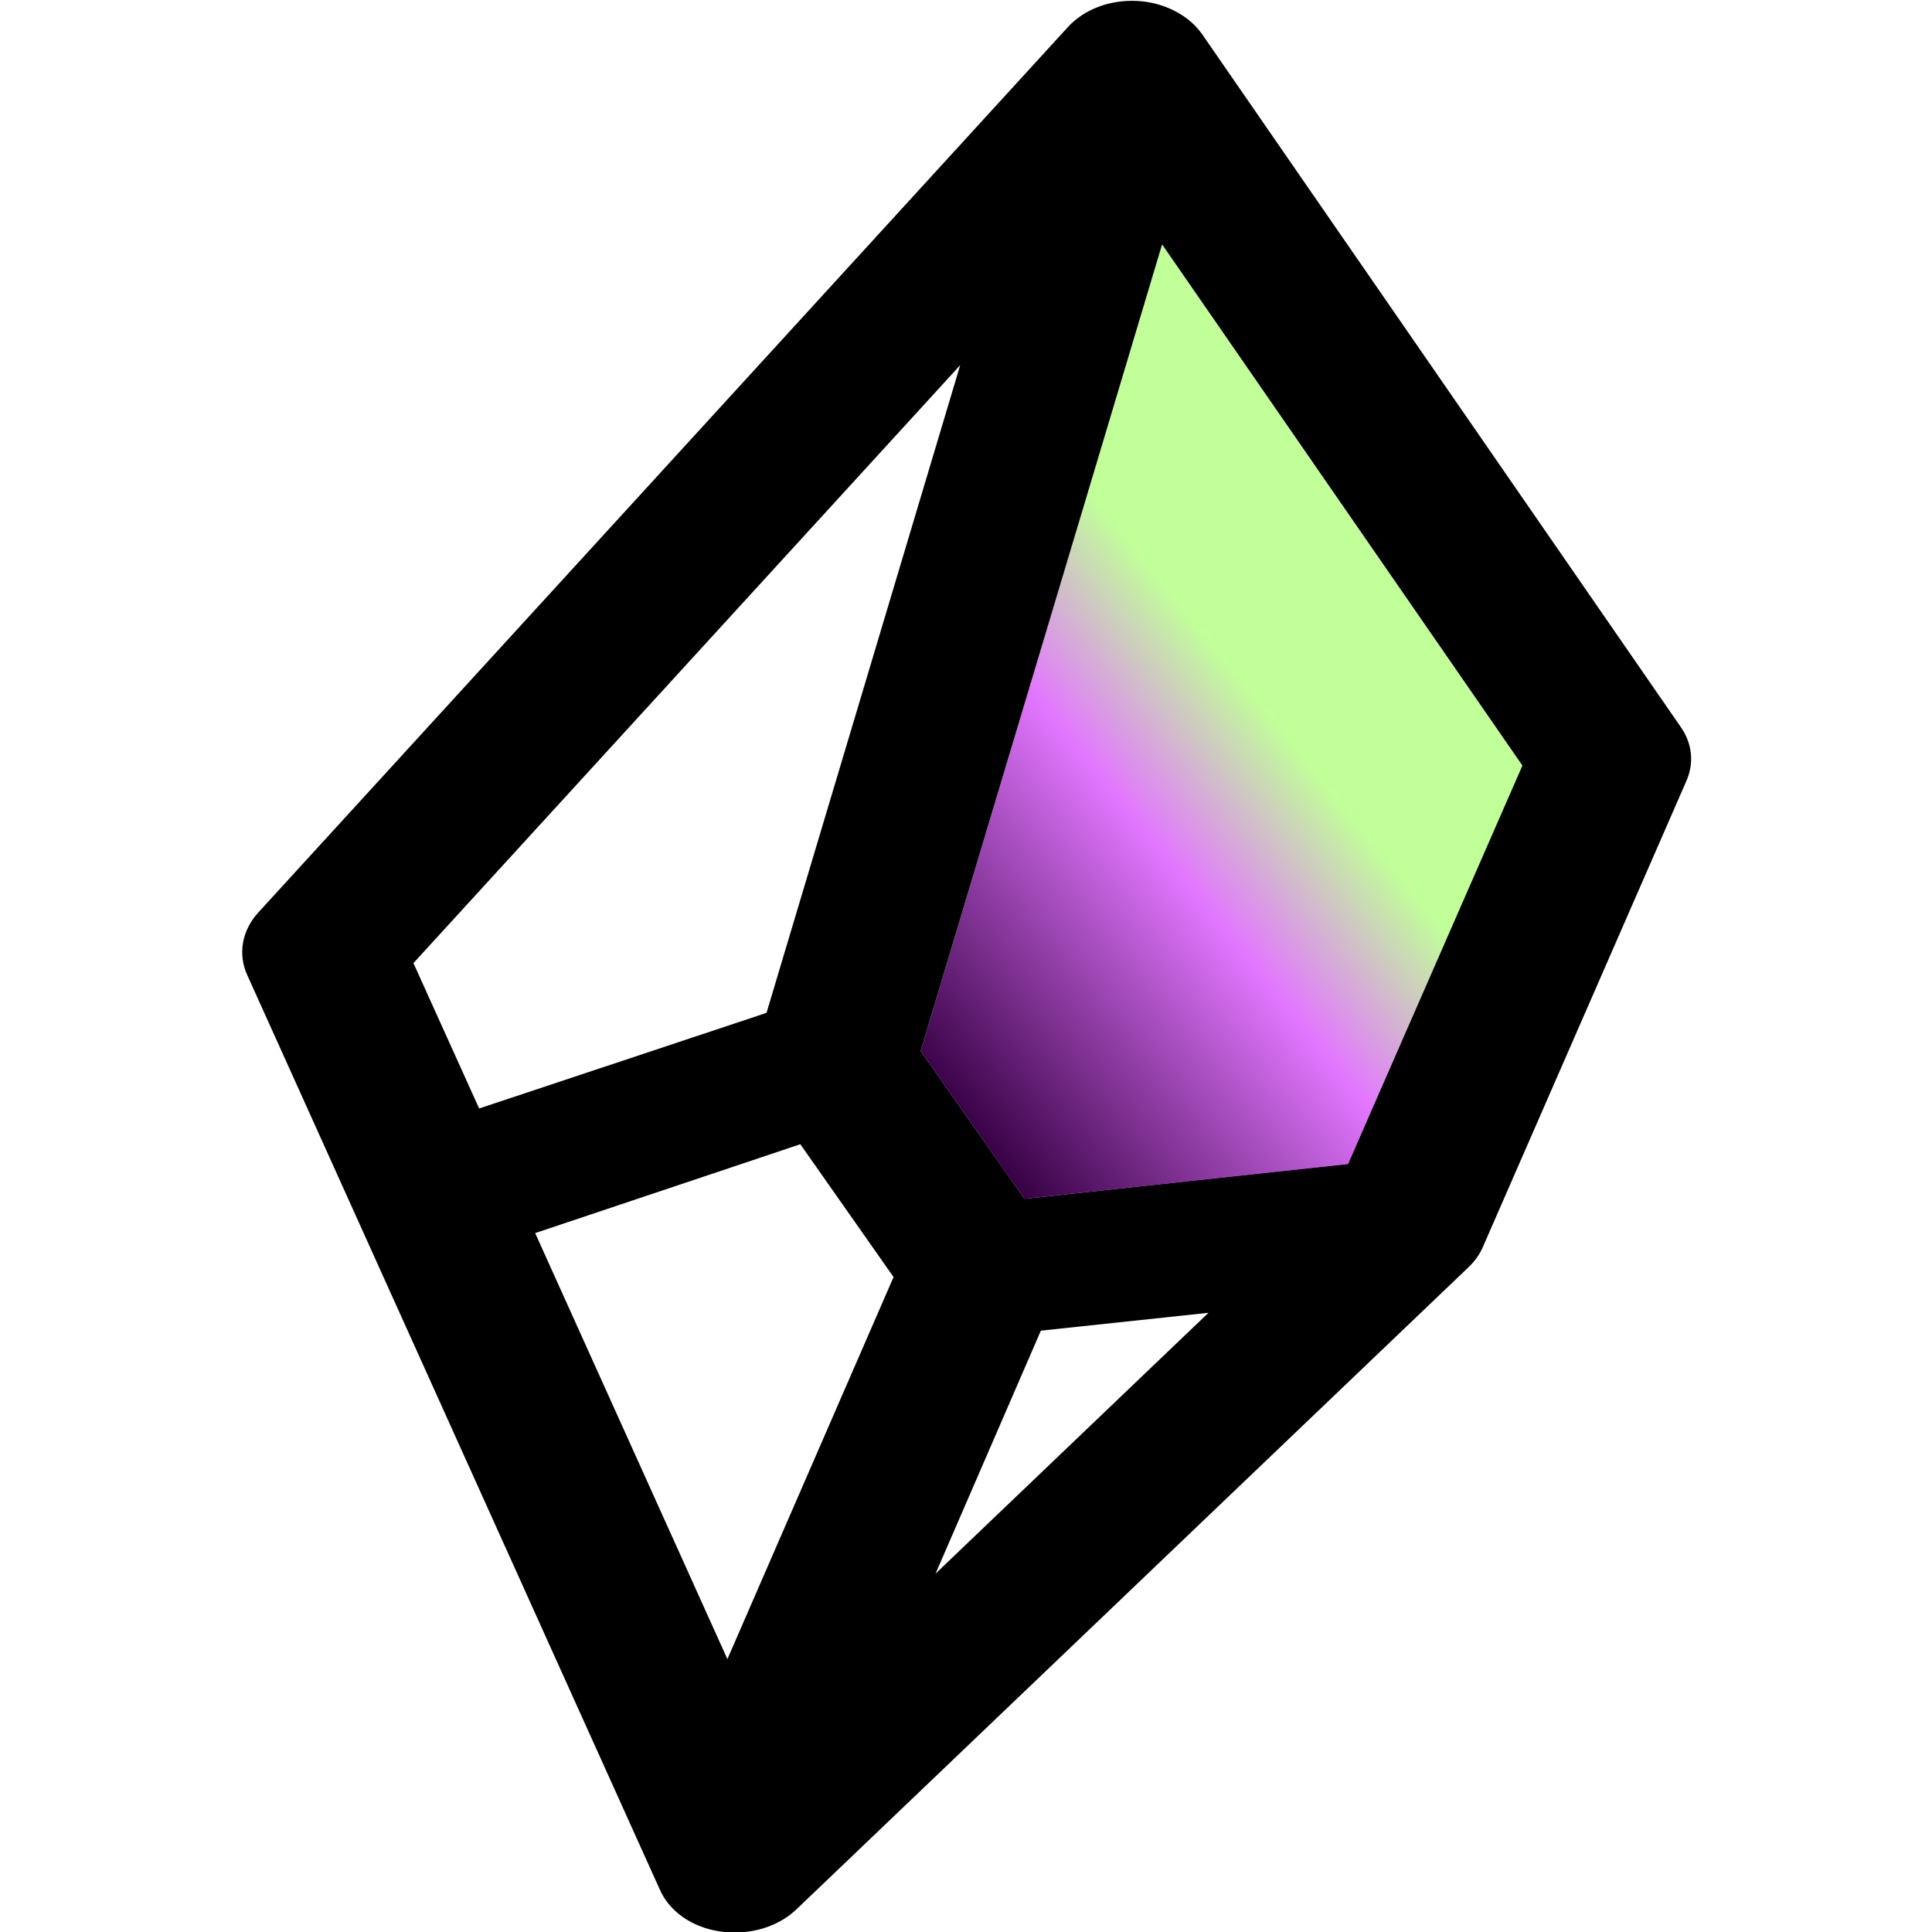
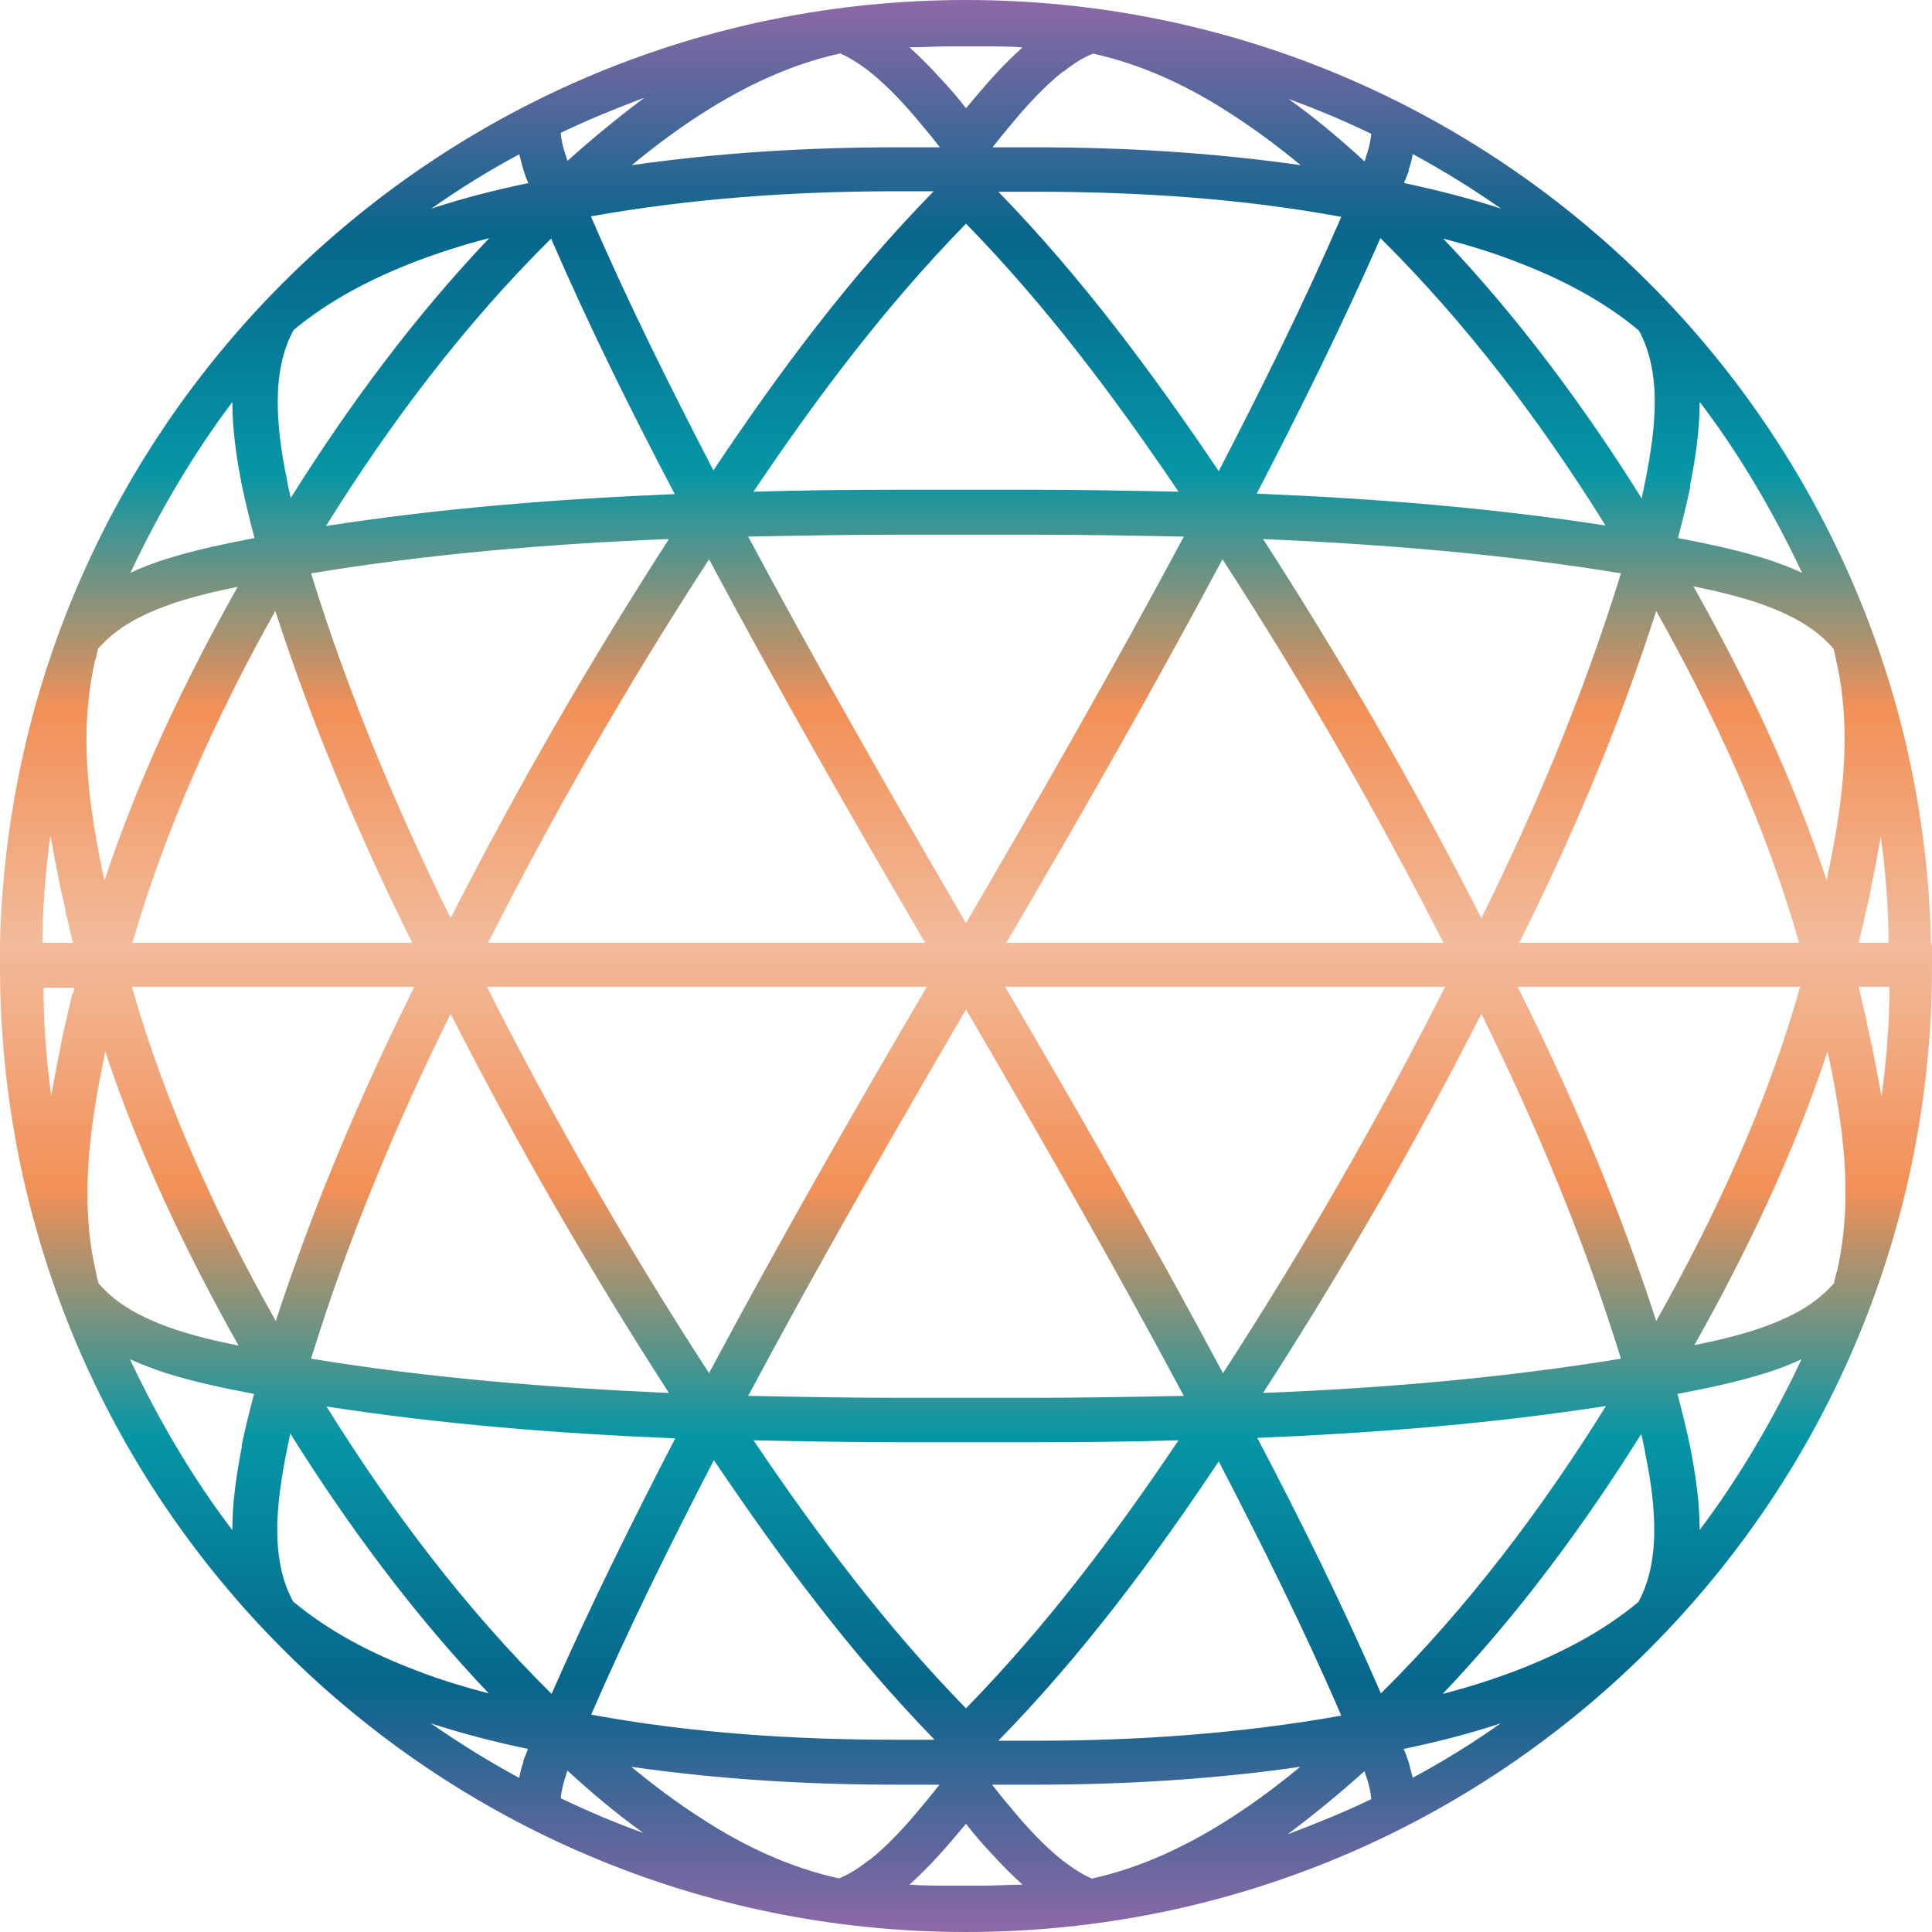
<svg xmlns="http://www.w3.org/2000/svg" id="Layer_2_copy_2" version="1.1" viewBox="0 0 40 40">
  <defs>
    <style>
      .st0 {
        fill: url(#linear-gradient);
      }
+ 
+       .st1 {
+         fill: url(#New_Gradient_Swatch_1);
+       }
    </style>
-     <linearGradient id="linear-gradient" x1="18.09" y1="20.97" x2="29.48" y2="11.75" gradientUnits="userSpaceOnUse">
-       <stop offset="0" stop-color="#370044" />
-       <stop offset=".46" stop-color="#e277ff" />
-       <stop offset=".7" stop-color="#c1ff99" />
+     <linearGradient id="linear-gradient" x1="20" y1="19.53" x2="20" y2="0" gradientUnits="userSpaceOnUse">
+       <stop offset="0" stop-color="#f2bb9b" />
+       <stop offset=".25" stop-color="#f29057" />
+       <stop offset=".5" stop-color="#0596a6" />
+       <stop offset=".75" stop-color="#07668c" />
+       <stop offset="1" stop-color="#8d68a6" />
+     </linearGradient>
+     <linearGradient id="New_Gradient_Swatch_1" data-name="New Gradient Swatch 1" x1="20" y1="40" x2="20" y2="19.53" gradientUnits="userSpaceOnUse">
+       <stop offset="0" stop-color="#8d68a6" />
+       <stop offset=".25" stop-color="#07668c" />
+       <stop offset=".5" stop-color="#0596a6" />
+       <stop offset=".75" stop-color="#f29057" />
+       <stop offset="1" stop-color="#f2bb9b" />
    </linearGradient>
  </defs>
-   <polygon class="st0" points="24.06 5.06 31.52 15.85 27.91 24.1 21.21 24.82 19.06 21.76 24.06 5.06" />
-   <path d="M16.57,23.69l-5.49,1.84,3.98,8.82,3.44-7.91-1.93-2.75ZM15.87,20.97l4.01-13.41-11.32,12.38,1.36,3.01,5.95-1.98ZM25.02,27.18l-3.47.37-2.18,5.03,5.65-5.4ZM21.21,24.82l6.7-.72,3.61-8.25-7.46-10.79-5,16.7,2.15,3.06ZM34.79,15.04c.25.35.29.76.12,1.14l-4.21,9.64c-.07.16-.17.3-.31.43l-13.91,13.29c-.32.3-.78.47-1.26.47-.1,0-.2,0-.3-.02-.58-.08-1.06-.41-1.26-.87L5.12,20.19c-.2-.44-.11-.93.23-1.3L22.11.56c.34-.37.87-.57,1.44-.54.55.03,1.06.29,1.34.69l9.9,14.33Z" />
+   <path class="st0" d="M1.05,17.32c.06.34.12.67.19,1,0,.02,0,.04.01.06.04.17.08.33.11.5,0,.03.01.07.02.1.04.15.07.3.11.46,0,.03.02.06.02.09h1.23c.68-2.37,1.74-4.71,2.96-6.88.77,2.37,1.73,4.65,2.84,6.88h1.56c1.38-2.73,2.91-5.38,4.58-7.95,1.43,2.68,2.94,5.32,4.48,7.95h1.67c1.54-2.63,3.05-5.27,4.48-7.95,1.67,2.57,3.19,5.22,4.58,7.95h1.56c1.11-2.23,2.08-4.51,2.84-6.88,1.22,2.17,2.29,4.5,2.96,6.88h1.23s.02-.06.02-.09c.04-.15.07-.3.11-.46,0-.03.01-.06.02-.1.04-.17.08-.33.11-.5,0-.02,0-.04.01-.06.07-.33.13-.67.19-1,.1.73.16,1.47.16,2.2h.88C39.74,8.7,30.89,0,20,0S.26,8.7,0,19.53h.88c0-.73.06-1.47.16-2.2ZM37.96,13.43c.02.07.04.15.05.22.13.54.18,1.09.18,1.65,0,.92-.15,1.88-.35,2.82,0,.02,0,.04-.01.06,0,.02,0,.04-.01.05-.7-2.12-1.68-4.17-2.76-6.09.22.05.45.09.67.15.57.14,1.12.33,1.56.59.27.16.49.34.66.54ZM34.99,10.06c.11-.56.2-1.15.2-1.74h0c.83,1.09,1.53,2.29,2.12,3.54-.24-.11-.48-.2-.72-.28-.63-.2-1.28-.33-1.85-.44.09-.34.18-.7.26-1.08ZM9.33,19.01c-1.14-2.31-2.13-4.68-2.89-7.14,2.44-.4,4.91-.61,7.41-.71-1.64,2.54-3.15,5.16-4.52,7.85ZM12.23,4.48c2.07-.37,4.19-.52,6.32-.52.26,0,.52,0,.78,0-1.73,1.77-3.2,3.74-4.56,5.78-.9-1.74-1.77-3.48-2.54-5.27ZM20,4.63c1.65,1.69,3.07,3.58,4.4,5.55-1-.02-2.01-.04-3.01-.04-.46,0-.92,0-1.39,0-.46,0-.92,0-1.39,0-1.01,0-2.01.01-3.01.04,1.33-1.98,2.75-3.86,4.4-5.55ZM20,19.11s0,0,0,0c0,0,0,0,0,0-1.55-2.65-3.07-5.31-4.51-8,1.04-.02,2.08-.04,3.12-.04.46,0,.92,0,1.39,0,.46,0,.92,0,1.39,0,1.04,0,2.08.02,3.12.04-1.44,2.69-2.96,5.35-4.51,8ZM25.23,9.75c-1.37-2.03-2.83-4-4.56-5.78.26,0,.52,0,.78,0,2.13,0,4.26.14,6.32.52-.77,1.78-1.64,3.53-2.54,5.27ZM30.67,19.01c-1.37-2.69-2.88-5.31-4.52-7.85,2.5.11,4.97.31,7.41.71-.76,2.46-1.74,4.82-2.89,7.14ZM33.93,6.84c.23.42.33.92.33,1.49,0,.5-.08,1.03-.18,1.55-.03.15-.06.29-.09.44-1.19-1.9-2.55-3.74-4.11-5.38.5.13,1,.28,1.49.47.95.36,1.83.82,2.57,1.44ZM29.16,3.53c.04-.11.07-.22.09-.34.63.34,1.24.72,1.83,1.13-.67-.22-1.35-.39-2.01-.53.03-.09.07-.17.1-.26ZM33.24,10.88c-2.39-.37-4.8-.56-7.22-.66.9-1.74,1.77-3.49,2.56-5.29,1.78,1.76,3.33,3.81,4.66,5.95ZM28.39,2.76c-.01.15-.05.32-.11.49,0,.03-.02.06-.03.09-.49-.45-1.01-.89-1.57-1.29.58.21,1.15.45,1.71.72ZM22.01,1.49c.21-.17.42-.3.62-.38,1,.22,1.96.66,2.86,1.25.5.32.98.68,1.44,1.06-1.81-.26-3.65-.37-5.48-.37-.3,0-.6,0-.9,0,.11-.14.22-.28.34-.42.35-.43.74-.85,1.12-1.15ZM19.64.96c.12,0,.24,0,.36,0,.12,0,.24,0,.36,0,.27,0,.54,0,.81.02-.21.19-.42.4-.61.61-.2.22-.38.44-.56.65-.17-.22-.36-.44-.56-.65-.19-.21-.4-.42-.61-.61.27,0,.54-.02.81-.02ZM17.38,1.1c.19.08.4.21.62.38.38.3.77.72,1.12,1.15.12.14.23.28.34.42-.3,0-.6,0-.9,0-1.83,0-3.67.11-5.48.37.46-.38.94-.74,1.44-1.06.9-.58,1.86-1.03,2.86-1.25ZM13.32,2.04c-.55.41-1.08.85-1.57,1.29-.01-.03-.02-.06-.03-.09-.06-.17-.1-.34-.11-.49.56-.27,1.13-.5,1.71-.72ZM13.97,10.23c-2.42.1-4.83.29-7.22.66,1.33-2.14,2.88-4.19,4.66-5.95.78,1.8,1.65,3.56,2.56,5.29ZM10.75,3.19c.03.12.06.23.09.34.03.09.06.18.1.26-.67.14-1.35.31-2.01.53.58-.41,1.19-.79,1.83-1.13ZM6.07,6.84c.74-.62,1.63-1.08,2.57-1.44.48-.18.98-.34,1.49-.47-1.56,1.64-2.92,3.48-4.11,5.38-.03-.14-.07-.29-.09-.44-.11-.52-.18-1.06-.18-1.55,0-.56.1-1.07.33-1.49ZM4.81,8.31h0c0,.6.09,1.19.2,1.75.08.38.17.74.26,1.08-.57.11-1.22.24-1.85.44-.25.08-.49.17-.72.28.59-1.25,1.29-2.45,2.12-3.55ZM1.98,13.65c.02-.07.03-.14.05-.22.18-.2.4-.39.66-.54.44-.26.99-.45,1.56-.59.22-.06.45-.1.67-.15-1.08,1.92-2.06,3.97-2.76,6.09,0-.02,0-.04-.01-.05,0-.02,0-.04-.01-.06-.2-.94-.35-1.9-.35-2.82,0-.56.06-1.12.18-1.65Z" />
+   <path class="st1" d="M39.99,19.57s0-.03,0-.05H0s0,.03,0,.05c0,.14,0,.28,0,.43,0,11.05,8.95,20,20,20s20-8.95,20-20c0-.14,0-.28,0-.43ZM22.06,20.43c1.56,0,3.11,0,4.66,0,1.07,0,2.14,0,3.2,0,0,0,0,0,0,0-1.39,2.75-2.92,5.41-4.6,8-1.44-2.7-2.96-5.35-4.51-8h1.25ZM30.67,20.99c1.14,2.31,2.13,4.68,2.89,7.14-2.44.4-4.91.61-7.41.71,1.64-2.54,3.15-5.16,4.52-7.85ZM20,20.9s0,0,0,0c1.55,2.65,3.07,5.31,4.51,8-1.04.02-2.08.04-3.12.04-.46,0-.92,0-1.39,0-.46,0-.92,0-1.39,0-1.04,0-2.08-.02-3.12-.04,1.44-2.69,2.96-5.35,4.51-8,0,0,0,0,0,0ZM15.6,29.82c1,.02,2.01.04,3.01.04.46,0,.92,0,1.39,0,.46,0,.92,0,1.39,0,1.01,0,2.01-.01,3.01-.04-1.33,1.98-2.75,3.86-4.4,5.55-1.65-1.69-3.07-3.58-4.4-5.55ZM19.34,36.02c-.26,0-.52,0-.78,0-2.13,0-4.26-.14-6.32-.52.77-1.78,1.64-3.53,2.54-5.27,1.37,2.03,2.83,4,4.56,5.78ZM25.23,30.25c.9,1.74,1.77,3.48,2.54,5.27-2.07.37-4.19.52-6.32.52-.26,0-.52,0-.78,0,1.73-1.77,3.2-3.74,4.56-5.78ZM13.28,20.43c1.55,0,3.1,0,4.66,0h1.25c-1.55,2.64-3.07,5.3-4.51,8-1.68-2.59-3.21-5.25-4.6-8,0,0,0,0,0,0,1.07,0,2.13,0,3.2,0ZM13.85,28.84c-2.5-.11-4.97-.31-7.41-.71.76-2.46,1.74-4.82,2.89-7.14,1.37,2.69,2.88,5.31,4.52,7.85ZM1.5,20.57c-.04.15-.07.3-.11.46,0,.03-.01.06-.02.1-.04.17-.08.33-.11.5,0,.02,0,.04-.01.06-.07.33-.13.67-.19,1-.1-.74-.16-1.49-.16-2.24h.64s-.02.08-.03.13ZM2.04,26.57c-.02-.07-.04-.15-.05-.22-.13-.54-.18-1.09-.18-1.65,0-.92.15-1.88.35-2.82,0-.02,0-.04.01-.06,0-.02,0-.04.01-.05.7,2.12,1.68,4.17,2.76,6.09-.22-.05-.45-.09-.67-.15-.57-.14-1.12-.33-1.56-.59-.27-.16-.49-.34-.66-.54ZM5.01,29.94c-.11.56-.2,1.15-.2,1.74h0c-.83-1.09-1.53-2.29-2.12-3.54.24.11.48.2.72.28.63.2,1.28.33,1.85.44-.09.34-.18.7-.26,1.08ZM2.73,20.43c.53,0,1.05,0,1.58,0,1.02,0,2.04,0,3.07,0,.4,0,.8,0,1.2,0,0,0,0,0,0,0-1.12,2.24-2.09,4.54-2.87,6.92-1.23-2.18-2.3-4.53-2.98-6.92ZM6.07,33.16c-.23-.42-.33-.92-.33-1.49,0-.5.08-1.03.18-1.55.03-.15.06-.29.09-.44,1.19,1.9,2.55,3.74,4.11,5.38-.5-.13-1-.28-1.49-.47-.95-.36-1.83-.82-2.57-1.44ZM10.84,36.47c-.04.11-.07.22-.09.34-.63-.34-1.24-.72-1.83-1.13.67.22,1.35.39,2.01.53-.03.09-.07.17-.1.26ZM6.76,29.12c2.39.37,4.8.56,7.22.66-.9,1.74-1.77,3.49-2.56,5.29-1.78-1.76-3.33-3.81-4.66-5.95ZM11.61,37.24c.01-.15.05-.32.11-.49,0-.03.02-.06.03-.09.49.45,1.01.89,1.57,1.29-.58-.21-1.15-.45-1.71-.72ZM17.99,38.51c-.21.17-.42.3-.62.38-1-.22-1.96-.66-2.86-1.25-.5-.32-.98-.68-1.44-1.06,1.81.26,3.65.37,5.48.37.3,0,.6,0,.9,0-.11.14-.22.28-.34.42-.35.43-.74.85-1.12,1.15ZM20.36,39.04c-.12,0-.24,0-.36,0-.12,0-.24,0-.36,0-.27,0-.54,0-.81-.02.21-.19.42-.4.61-.61.2-.22.38-.44.56-.65.17.22.36.44.56.65.19.21.4.42.61.61-.27,0-.54.02-.81.02ZM22.62,38.9c-.19-.08-.4-.21-.62-.38-.38-.3-.77-.72-1.12-1.15-.12-.14-.23-.28-.34-.42.3,0,.6,0,.9,0,1.83,0,3.67-.11,5.48-.37-.46.38-.94.74-1.44,1.06-.9.58-1.86,1.03-2.86,1.25ZM26.68,37.96c.55-.41,1.08-.85,1.57-1.29.01.03.02.06.03.09.06.17.1.34.11.49-.56.27-1.13.5-1.71.72ZM26.03,29.77c2.42-.1,4.83-.29,7.22-.66-1.33,2.14-2.88,4.19-4.66,5.95-.78-1.8-1.65-3.56-2.56-5.29ZM29.25,36.81c-.03-.12-.06-.23-.09-.34-.03-.09-.06-.18-.1-.26.67-.14,1.35-.31,2.01-.53-.58.41-1.19.79-1.83,1.13ZM33.93,33.16c-.74.62-1.63,1.08-2.57,1.44-.48.18-.98.34-1.49.47,1.56-1.64,2.92-3.48,4.11-5.38.03.14.07.29.09.44.11.52.18,1.06.18,1.55,0,.56-.1,1.07-.33,1.49ZM31.42,20.43s0,0,0,0c.4,0,.8,0,1.2,0,1.02,0,2.04,0,3.07,0,.53,0,1.05,0,1.58,0-.67,2.39-1.75,4.74-2.98,6.92-.77-2.38-1.75-4.68-2.87-6.92ZM35.19,31.69h0c0-.6-.09-1.19-.2-1.75-.08-.38-.17-.74-.26-1.08.57-.11,1.22-.24,1.85-.44.25-.08.49-.17.72-.28-.59,1.25-1.29,2.45-2.12,3.55ZM38.02,26.35c-.02.07-.03.14-.05.22-.18.2-.4.39-.66.54-.44.26-.99.45-1.56.59-.22.06-.45.1-.67.15,1.08-1.92,2.06-3.97,2.76-6.09,0,.02,0,.04.01.05,0,.02,0,.04.01.06.2.94.35,1.9.35,2.82,0,.56-.06,1.12-.18,1.65ZM38.95,22.68c-.06-.34-.12-.67-.19-1,0-.02,0-.04-.01-.06-.04-.17-.08-.33-.11-.5,0-.03-.01-.07-.02-.1-.04-.15-.07-.3-.11-.46,0-.04-.02-.08-.03-.13h.64c0,.74-.06,1.49-.16,2.24Z" />
</svg>
